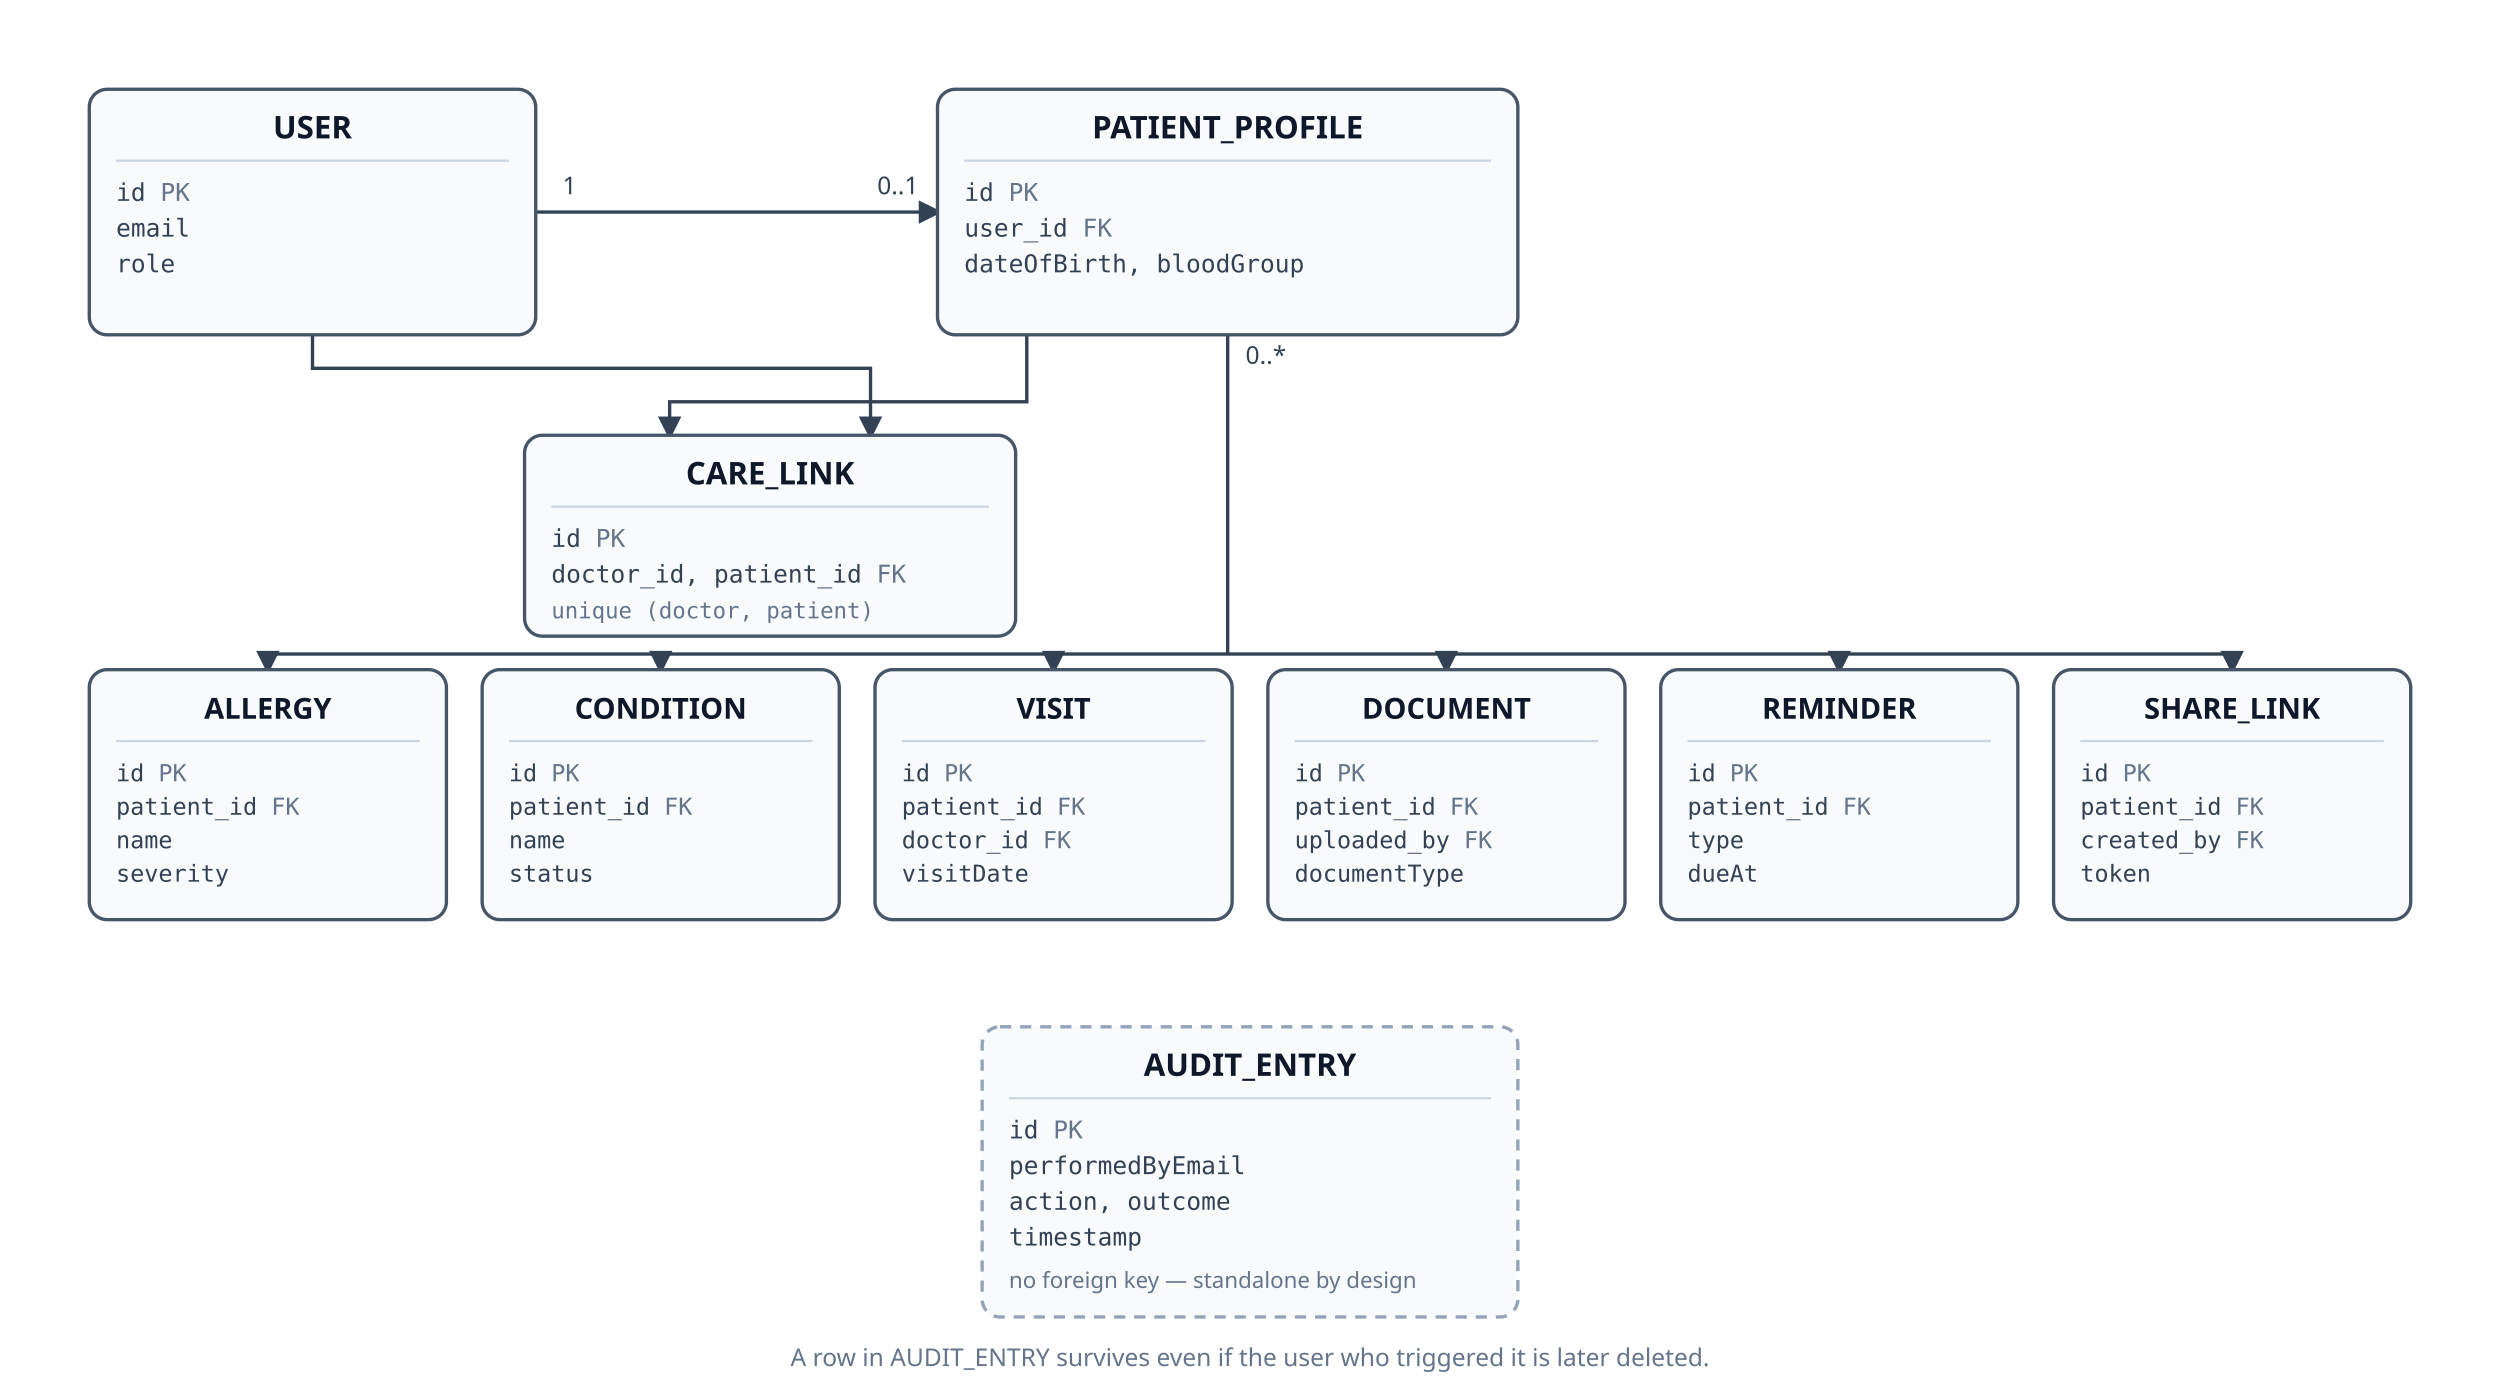
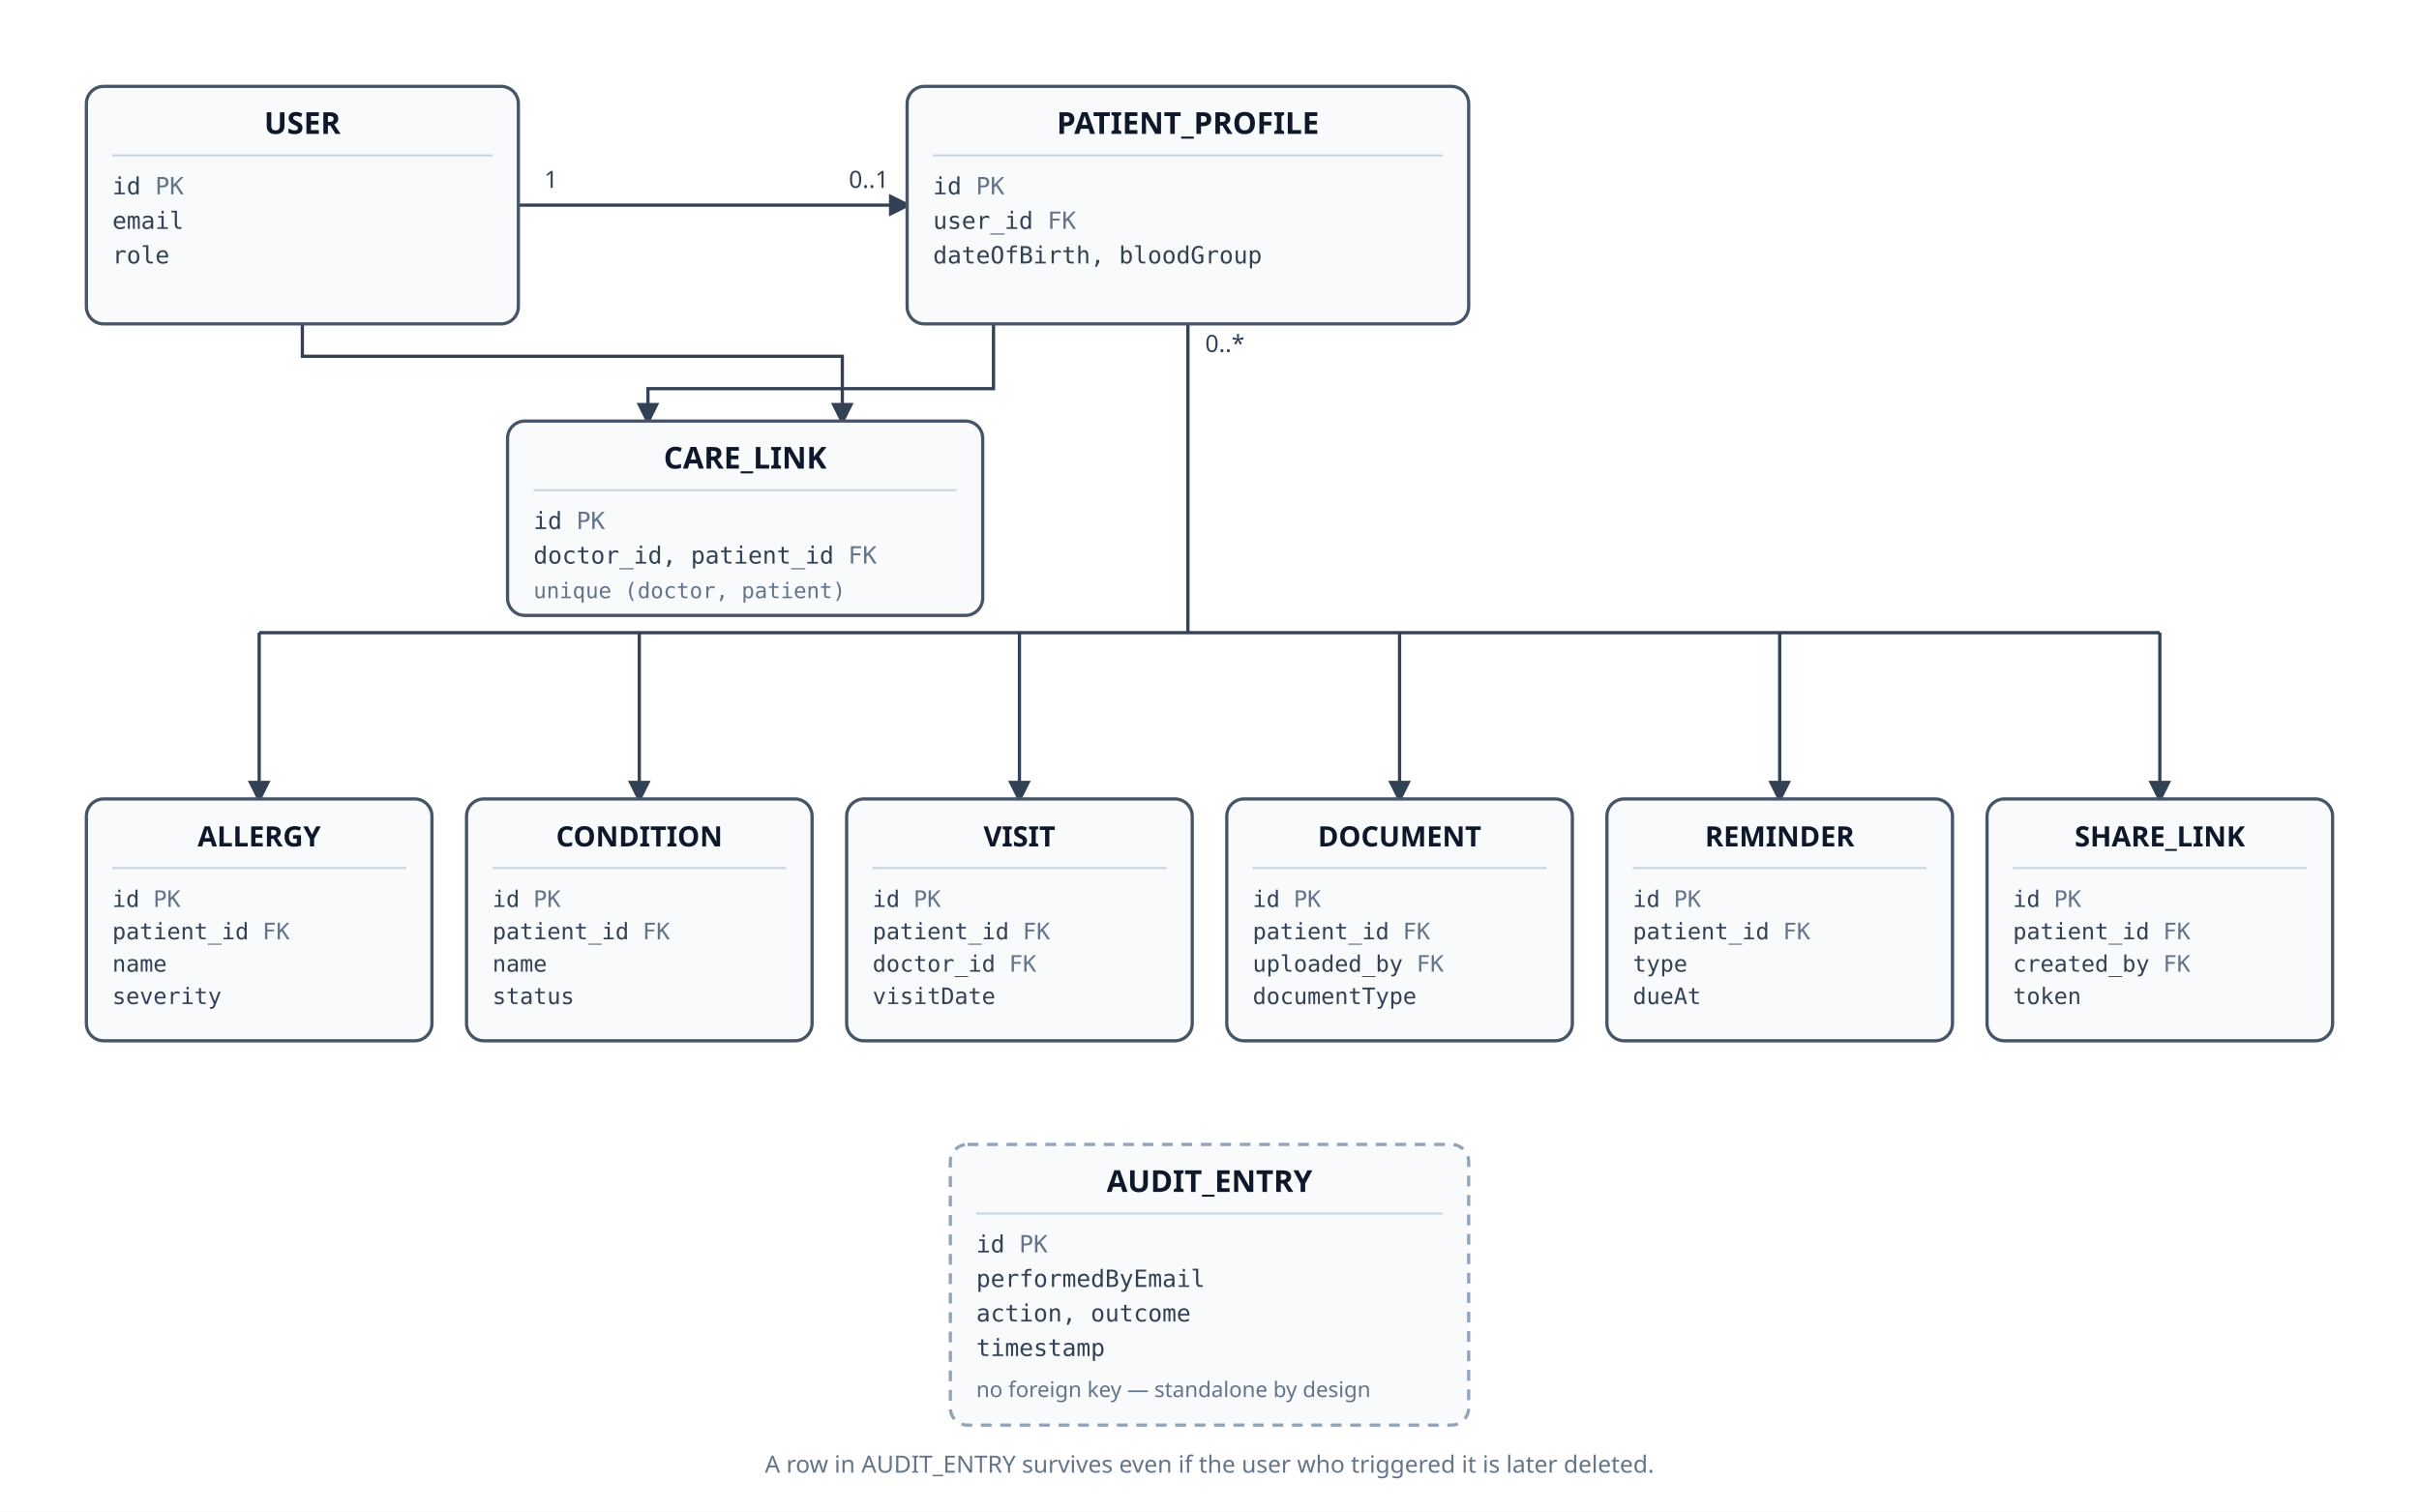
- <svg xmlns="http://www.w3.org/2000/svg" viewBox="0 0 1120 620" role="img" aria-label="Entity-relationship diagram of the Medical Card schema">
+ <svg xmlns="http://www.w3.org/2000/svg" viewBox="0 0 1120 700" role="img" aria-label="Entity-relationship diagram of the Medical Card schema">
  <defs>
    <marker id="arrow" viewBox="0 0 10 10" refX="8" refY="5" markerWidth="7" markerHeight="7" orient="auto-start-reverse">
      <path d="M0,0 L10,5 L0,10 z" fill="#334155" />
    </marker>
  </defs>
-   <rect x="0" y="0" width="1120" height="620" fill="#ffffff" />
+   <rect x="0" y="0" width="1120" height="700" fill="#ffffff" />
  <g stroke="#334155" stroke-width="1.5" fill="none">
    <line x1="240" y1="95" x2="420" y2="95" marker-end="url(#arrow)" />
    <polyline points="140,150 140,165 390,165 390,195" marker-end="url(#arrow)" />
    <polyline points="460,150 460,180 300,180 300,195" marker-end="url(#arrow)" />
    <line x1="550" y1="150" x2="550" y2="293" />
    <line x1="120" y1="293" x2="1000" y2="293" />
-     <line x1="120" y1="293" x2="120" y2="300" marker-end="url(#arrow)" />
-     <line x1="296" y1="293" x2="296" y2="300" marker-end="url(#arrow)" />
-     <line x1="472" y1="293" x2="472" y2="300" marker-end="url(#arrow)" />
-     <line x1="648" y1="293" x2="648" y2="300" marker-end="url(#arrow)" />
-     <line x1="824" y1="293" x2="824" y2="300" marker-end="url(#arrow)" />
-     <line x1="1000" y1="293" x2="1000" y2="300" marker-end="url(#arrow)" />
+     <line x1="120" y1="293" x2="120" y2="370" marker-end="url(#arrow)" />
+     <line x1="296" y1="293" x2="296" y2="370" marker-end="url(#arrow)" />
+     <line x1="472" y1="293" x2="472" y2="370" marker-end="url(#arrow)" />
+     <line x1="648" y1="293" x2="648" y2="370" marker-end="url(#arrow)" />
+     <line x1="824" y1="293" x2="824" y2="370" marker-end="url(#arrow)" />
+     <line x1="1000" y1="293" x2="1000" y2="370" marker-end="url(#arrow)" />
  </g>
  <g font-family="system-ui, sans-serif" font-size="11" fill="#334155">
    <text x="252" y="87">1</text>
    <text x="393" y="87">0..1</text>
    <text x="558" y="163">0..*</text>
  </g>
  <g>
    <rect x="40" y="40" width="200" height="110" rx="8" fill="#f8fafc" stroke="#475569" stroke-width="1.5" />
    <text x="140" y="62" text-anchor="middle" font-family="system-ui, sans-serif" font-size="14" font-weight="700" fill="#0f172a">USER</text>
    <line x1="52" y1="72" x2="228" y2="72" stroke="#cbd5e1" />
    <text x="52" y="90" font-family="ui-monospace, Consolas, monospace" font-size="11" fill="#334155">id <tspan fill="#64748b">PK</tspan>
    </text>
    <text x="52" y="106" font-family="ui-monospace, Consolas, monospace" font-size="11" fill="#334155">email</text>
    <text x="52" y="122" font-family="ui-monospace, Consolas, monospace" font-size="11" fill="#334155">role</text>
  </g>
  <g>
    <rect x="420" y="40" width="260" height="110" rx="8" fill="#f8fafc" stroke="#475569" stroke-width="1.5" />
    <text x="550" y="62" text-anchor="middle" font-family="system-ui, sans-serif" font-size="14" font-weight="700" fill="#0f172a">PATIENT_PROFILE</text>
    <line x1="432" y1="72" x2="668" y2="72" stroke="#cbd5e1" />
    <text x="432" y="90" font-family="ui-monospace, Consolas, monospace" font-size="11" fill="#334155">id <tspan fill="#64748b">PK</tspan>
    </text>
    <text x="432" y="106" font-family="ui-monospace, Consolas, monospace" font-size="11" fill="#334155">user_id <tspan fill="#64748b">FK</tspan>
    </text>
    <text x="432" y="122" font-family="ui-monospace, Consolas, monospace" font-size="11" fill="#334155">dateOfBirth, bloodGroup</text>
  </g>
  <g>
    <rect x="235" y="195" width="220" height="90" rx="8" fill="#f8fafc" stroke="#475569" stroke-width="1.5" />
    <text x="345" y="217" text-anchor="middle" font-family="system-ui, sans-serif" font-size="14" font-weight="700" fill="#0f172a">CARE_LINK</text>
    <line x1="247" y1="227" x2="443" y2="227" stroke="#cbd5e1" />
    <text x="247" y="245" font-family="ui-monospace, Consolas, monospace" font-size="11" fill="#334155">id <tspan fill="#64748b">PK</tspan>
    </text>
    <text x="247" y="261" font-family="ui-monospace, Consolas, monospace" font-size="11" fill="#334155">doctor_id, patient_id <tspan fill="#64748b">FK</tspan>
    </text>
    <text x="247" y="277" font-family="ui-monospace, Consolas, monospace" font-size="10" fill="#64748b">unique (doctor, patient)</text>
  </g>
  <g>
-     <rect x="40" y="300" width="160" height="112" rx="8" fill="#f8fafc" stroke="#475569" stroke-width="1.5" />
-     <text x="120" y="322" text-anchor="middle" font-family="system-ui, sans-serif" font-size="13" font-weight="700" fill="#0f172a">ALLERGY</text>
-     <line x1="52" y1="332" x2="188" y2="332" stroke="#cbd5e1" />
-     <text x="52" y="350" font-family="ui-monospace, Consolas, monospace" font-size="10.5" fill="#334155">id <tspan fill="#64748b">PK</tspan>
+     <rect x="40" y="370" width="160" height="112" rx="8" fill="#f8fafc" stroke="#475569" stroke-width="1.5" />
+     <text x="120" y="392" text-anchor="middle" font-family="system-ui, sans-serif" font-size="13" font-weight="700" fill="#0f172a">ALLERGY</text>
+     <line x1="52" y1="402" x2="188" y2="402" stroke="#cbd5e1" />
+     <text x="52" y="420" font-family="ui-monospace, Consolas, monospace" font-size="10.5" fill="#334155">id <tspan fill="#64748b">PK</tspan>
    </text>
-     <text x="52" y="365" font-family="ui-monospace, Consolas, monospace" font-size="10.5" fill="#334155">patient_id <tspan fill="#64748b">FK</tspan>
+     <text x="52" y="435" font-family="ui-monospace, Consolas, monospace" font-size="10.5" fill="#334155">patient_id <tspan fill="#64748b">FK</tspan>
    </text>
-     <text x="52" y="380" font-family="ui-monospace, Consolas, monospace" font-size="10.5" fill="#334155">name</text>
-     <text x="52" y="395" font-family="ui-monospace, Consolas, monospace" font-size="10.5" fill="#334155">severity</text>
+     <text x="52" y="450" font-family="ui-monospace, Consolas, monospace" font-size="10.5" fill="#334155">name</text>
+     <text x="52" y="465" font-family="ui-monospace, Consolas, monospace" font-size="10.5" fill="#334155">severity</text>
  </g>
  <g>
-     <rect x="216" y="300" width="160" height="112" rx="8" fill="#f8fafc" stroke="#475569" stroke-width="1.5" />
-     <text x="296" y="322" text-anchor="middle" font-family="system-ui, sans-serif" font-size="13" font-weight="700" fill="#0f172a">CONDITION</text>
-     <line x1="228" y1="332" x2="364" y2="332" stroke="#cbd5e1" />
-     <text x="228" y="350" font-family="ui-monospace, Consolas, monospace" font-size="10.5" fill="#334155">id <tspan fill="#64748b">PK</tspan>
+     <rect x="216" y="370" width="160" height="112" rx="8" fill="#f8fafc" stroke="#475569" stroke-width="1.5" />
+     <text x="296" y="392" text-anchor="middle" font-family="system-ui, sans-serif" font-size="13" font-weight="700" fill="#0f172a">CONDITION</text>
+     <line x1="228" y1="402" x2="364" y2="402" stroke="#cbd5e1" />
+     <text x="228" y="420" font-family="ui-monospace, Consolas, monospace" font-size="10.5" fill="#334155">id <tspan fill="#64748b">PK</tspan>
    </text>
-     <text x="228" y="365" font-family="ui-monospace, Consolas, monospace" font-size="10.5" fill="#334155">patient_id <tspan fill="#64748b">FK</tspan>
+     <text x="228" y="435" font-family="ui-monospace, Consolas, monospace" font-size="10.5" fill="#334155">patient_id <tspan fill="#64748b">FK</tspan>
    </text>
-     <text x="228" y="380" font-family="ui-monospace, Consolas, monospace" font-size="10.5" fill="#334155">name</text>
-     <text x="228" y="395" font-family="ui-monospace, Consolas, monospace" font-size="10.5" fill="#334155">status</text>
+     <text x="228" y="450" font-family="ui-monospace, Consolas, monospace" font-size="10.5" fill="#334155">name</text>
+     <text x="228" y="465" font-family="ui-monospace, Consolas, monospace" font-size="10.5" fill="#334155">status</text>
  </g>
  <g>
-     <rect x="392" y="300" width="160" height="112" rx="8" fill="#f8fafc" stroke="#475569" stroke-width="1.5" />
-     <text x="472" y="322" text-anchor="middle" font-family="system-ui, sans-serif" font-size="13" font-weight="700" fill="#0f172a">VISIT</text>
-     <line x1="404" y1="332" x2="540" y2="332" stroke="#cbd5e1" />
-     <text x="404" y="350" font-family="ui-monospace, Consolas, monospace" font-size="10.5" fill="#334155">id <tspan fill="#64748b">PK</tspan>
+     <rect x="392" y="370" width="160" height="112" rx="8" fill="#f8fafc" stroke="#475569" stroke-width="1.5" />
+     <text x="472" y="392" text-anchor="middle" font-family="system-ui, sans-serif" font-size="13" font-weight="700" fill="#0f172a">VISIT</text>
+     <line x1="404" y1="402" x2="540" y2="402" stroke="#cbd5e1" />
+     <text x="404" y="420" font-family="ui-monospace, Consolas, monospace" font-size="10.5" fill="#334155">id <tspan fill="#64748b">PK</tspan>
    </text>
-     <text x="404" y="365" font-family="ui-monospace, Consolas, monospace" font-size="10.5" fill="#334155">patient_id <tspan fill="#64748b">FK</tspan>
+     <text x="404" y="435" font-family="ui-monospace, Consolas, monospace" font-size="10.5" fill="#334155">patient_id <tspan fill="#64748b">FK</tspan>
    </text>
-     <text x="404" y="380" font-family="ui-monospace, Consolas, monospace" font-size="10.5" fill="#334155">doctor_id <tspan fill="#64748b">FK</tspan>
+     <text x="404" y="450" font-family="ui-monospace, Consolas, monospace" font-size="10.5" fill="#334155">doctor_id <tspan fill="#64748b">FK</tspan>
    </text>
-     <text x="404" y="395" font-family="ui-monospace, Consolas, monospace" font-size="10.5" fill="#334155">visitDate</text>
+     <text x="404" y="465" font-family="ui-monospace, Consolas, monospace" font-size="10.5" fill="#334155">visitDate</text>
  </g>
  <g>
-     <rect x="568" y="300" width="160" height="112" rx="8" fill="#f8fafc" stroke="#475569" stroke-width="1.5" />
-     <text x="648" y="322" text-anchor="middle" font-family="system-ui, sans-serif" font-size="13" font-weight="700" fill="#0f172a">DOCUMENT</text>
-     <line x1="580" y1="332" x2="716" y2="332" stroke="#cbd5e1" />
-     <text x="580" y="350" font-family="ui-monospace, Consolas, monospace" font-size="10.5" fill="#334155">id <tspan fill="#64748b">PK</tspan>
+     <rect x="568" y="370" width="160" height="112" rx="8" fill="#f8fafc" stroke="#475569" stroke-width="1.5" />
+     <text x="648" y="392" text-anchor="middle" font-family="system-ui, sans-serif" font-size="13" font-weight="700" fill="#0f172a">DOCUMENT</text>
+     <line x1="580" y1="402" x2="716" y2="402" stroke="#cbd5e1" />
+     <text x="580" y="420" font-family="ui-monospace, Consolas, monospace" font-size="10.5" fill="#334155">id <tspan fill="#64748b">PK</tspan>
    </text>
-     <text x="580" y="365" font-family="ui-monospace, Consolas, monospace" font-size="10.5" fill="#334155">patient_id <tspan fill="#64748b">FK</tspan>
+     <text x="580" y="435" font-family="ui-monospace, Consolas, monospace" font-size="10.5" fill="#334155">patient_id <tspan fill="#64748b">FK</tspan>
    </text>
-     <text x="580" y="380" font-family="ui-monospace, Consolas, monospace" font-size="10.5" fill="#334155">uploaded_by <tspan fill="#64748b">FK</tspan>
+     <text x="580" y="450" font-family="ui-monospace, Consolas, monospace" font-size="10.5" fill="#334155">uploaded_by <tspan fill="#64748b">FK</tspan>
    </text>
-     <text x="580" y="395" font-family="ui-monospace, Consolas, monospace" font-size="10.5" fill="#334155">documentType</text>
+     <text x="580" y="465" font-family="ui-monospace, Consolas, monospace" font-size="10.5" fill="#334155">documentType</text>
  </g>
  <g>
-     <rect x="744" y="300" width="160" height="112" rx="8" fill="#f8fafc" stroke="#475569" stroke-width="1.5" />
-     <text x="824" y="322" text-anchor="middle" font-family="system-ui, sans-serif" font-size="13" font-weight="700" fill="#0f172a">REMINDER</text>
-     <line x1="756" y1="332" x2="892" y2="332" stroke="#cbd5e1" />
-     <text x="756" y="350" font-family="ui-monospace, Consolas, monospace" font-size="10.5" fill="#334155">id <tspan fill="#64748b">PK</tspan>
+     <rect x="744" y="370" width="160" height="112" rx="8" fill="#f8fafc" stroke="#475569" stroke-width="1.5" />
+     <text x="824" y="392" text-anchor="middle" font-family="system-ui, sans-serif" font-size="13" font-weight="700" fill="#0f172a">REMINDER</text>
+     <line x1="756" y1="402" x2="892" y2="402" stroke="#cbd5e1" />
+     <text x="756" y="420" font-family="ui-monospace, Consolas, monospace" font-size="10.5" fill="#334155">id <tspan fill="#64748b">PK</tspan>
    </text>
-     <text x="756" y="365" font-family="ui-monospace, Consolas, monospace" font-size="10.5" fill="#334155">patient_id <tspan fill="#64748b">FK</tspan>
+     <text x="756" y="435" font-family="ui-monospace, Consolas, monospace" font-size="10.5" fill="#334155">patient_id <tspan fill="#64748b">FK</tspan>
    </text>
-     <text x="756" y="380" font-family="ui-monospace, Consolas, monospace" font-size="10.5" fill="#334155">type</text>
-     <text x="756" y="395" font-family="ui-monospace, Consolas, monospace" font-size="10.5" fill="#334155">dueAt</text>
+     <text x="756" y="450" font-family="ui-monospace, Consolas, monospace" font-size="10.5" fill="#334155">type</text>
+     <text x="756" y="465" font-family="ui-monospace, Consolas, monospace" font-size="10.5" fill="#334155">dueAt</text>
  </g>
  <g>
-     <rect x="920" y="300" width="160" height="112" rx="8" fill="#f8fafc" stroke="#475569" stroke-width="1.5" />
-     <text x="1000" y="322" text-anchor="middle" font-family="system-ui, sans-serif" font-size="13" font-weight="700" fill="#0f172a">SHARE_LINK</text>
-     <line x1="932" y1="332" x2="1068" y2="332" stroke="#cbd5e1" />
-     <text x="932" y="350" font-family="ui-monospace, Consolas, monospace" font-size="10.5" fill="#334155">id <tspan fill="#64748b">PK</tspan>
+     <rect x="920" y="370" width="160" height="112" rx="8" fill="#f8fafc" stroke="#475569" stroke-width="1.5" />
+     <text x="1000" y="392" text-anchor="middle" font-family="system-ui, sans-serif" font-size="13" font-weight="700" fill="#0f172a">SHARE_LINK</text>
+     <line x1="932" y1="402" x2="1068" y2="402" stroke="#cbd5e1" />
+     <text x="932" y="420" font-family="ui-monospace, Consolas, monospace" font-size="10.5" fill="#334155">id <tspan fill="#64748b">PK</tspan>
    </text>
-     <text x="932" y="365" font-family="ui-monospace, Consolas, monospace" font-size="10.5" fill="#334155">patient_id <tspan fill="#64748b">FK</tspan>
+     <text x="932" y="435" font-family="ui-monospace, Consolas, monospace" font-size="10.5" fill="#334155">patient_id <tspan fill="#64748b">FK</tspan>
    </text>
-     <text x="932" y="380" font-family="ui-monospace, Consolas, monospace" font-size="10.5" fill="#334155">created_by <tspan fill="#64748b">FK</tspan>
+     <text x="932" y="450" font-family="ui-monospace, Consolas, monospace" font-size="10.5" fill="#334155">created_by <tspan fill="#64748b">FK</tspan>
    </text>
-     <text x="932" y="395" font-family="ui-monospace, Consolas, monospace" font-size="10.5" fill="#334155">token</text>
+     <text x="932" y="465" font-family="ui-monospace, Consolas, monospace" font-size="10.5" fill="#334155">token</text>
  </g>
  <g>
-     <rect x="440" y="460" width="240" height="130" rx="8" fill="#f8fafc" stroke="#94a3b8" stroke-width="1.5" stroke-dasharray="5 4" />
-     <text x="560" y="482" text-anchor="middle" font-family="system-ui, sans-serif" font-size="14" font-weight="700" fill="#0f172a">AUDIT_ENTRY</text>
-     <line x1="452" y1="492" x2="668" y2="492" stroke="#cbd5e1" />
-     <text x="452" y="510" font-family="ui-monospace, Consolas, monospace" font-size="11" fill="#334155">id <tspan fill="#64748b">PK</tspan>
+     <rect x="440" y="530" width="240" height="130" rx="8" fill="#f8fafc" stroke="#94a3b8" stroke-width="1.5" stroke-dasharray="5 4" />
+     <text x="560" y="552" text-anchor="middle" font-family="system-ui, sans-serif" font-size="14" font-weight="700" fill="#0f172a">AUDIT_ENTRY</text>
+     <line x1="452" y1="562" x2="668" y2="562" stroke="#cbd5e1" />
+     <text x="452" y="580" font-family="ui-monospace, Consolas, monospace" font-size="11" fill="#334155">id <tspan fill="#64748b">PK</tspan>
    </text>
-     <text x="452" y="526" font-family="ui-monospace, Consolas, monospace" font-size="11" fill="#334155">performedByEmail</text>
-     <text x="452" y="542" font-family="ui-monospace, Consolas, monospace" font-size="11" fill="#334155">action, outcome</text>
-     <text x="452" y="558" font-family="ui-monospace, Consolas, monospace" font-size="11" fill="#334155">timestamp</text>
-     <text x="452" y="577" font-family="system-ui, sans-serif" font-size="10" fill="#64748b">no foreign key — standalone by design</text>
+     <text x="452" y="596" font-family="ui-monospace, Consolas, monospace" font-size="11" fill="#334155">performedByEmail</text>
+     <text x="452" y="612" font-family="ui-monospace, Consolas, monospace" font-size="11" fill="#334155">action, outcome</text>
+     <text x="452" y="628" font-family="ui-monospace, Consolas, monospace" font-size="11" fill="#334155">timestamp</text>
+     <text x="452" y="647" font-family="system-ui, sans-serif" font-size="10" fill="#64748b">no foreign key — standalone by design</text>
  </g>
-   <text x="560" y="612" text-anchor="middle" font-family="system-ui, sans-serif" font-size="11" fill="#64748b">A row in AUDIT_ENTRY survives even if the user who triggered it is later deleted.</text>
+   <text x="560" y="682" text-anchor="middle" font-family="system-ui, sans-serif" font-size="11" fill="#64748b">A row in AUDIT_ENTRY survives even if the user who triggered it is later deleted.</text>
</svg>
